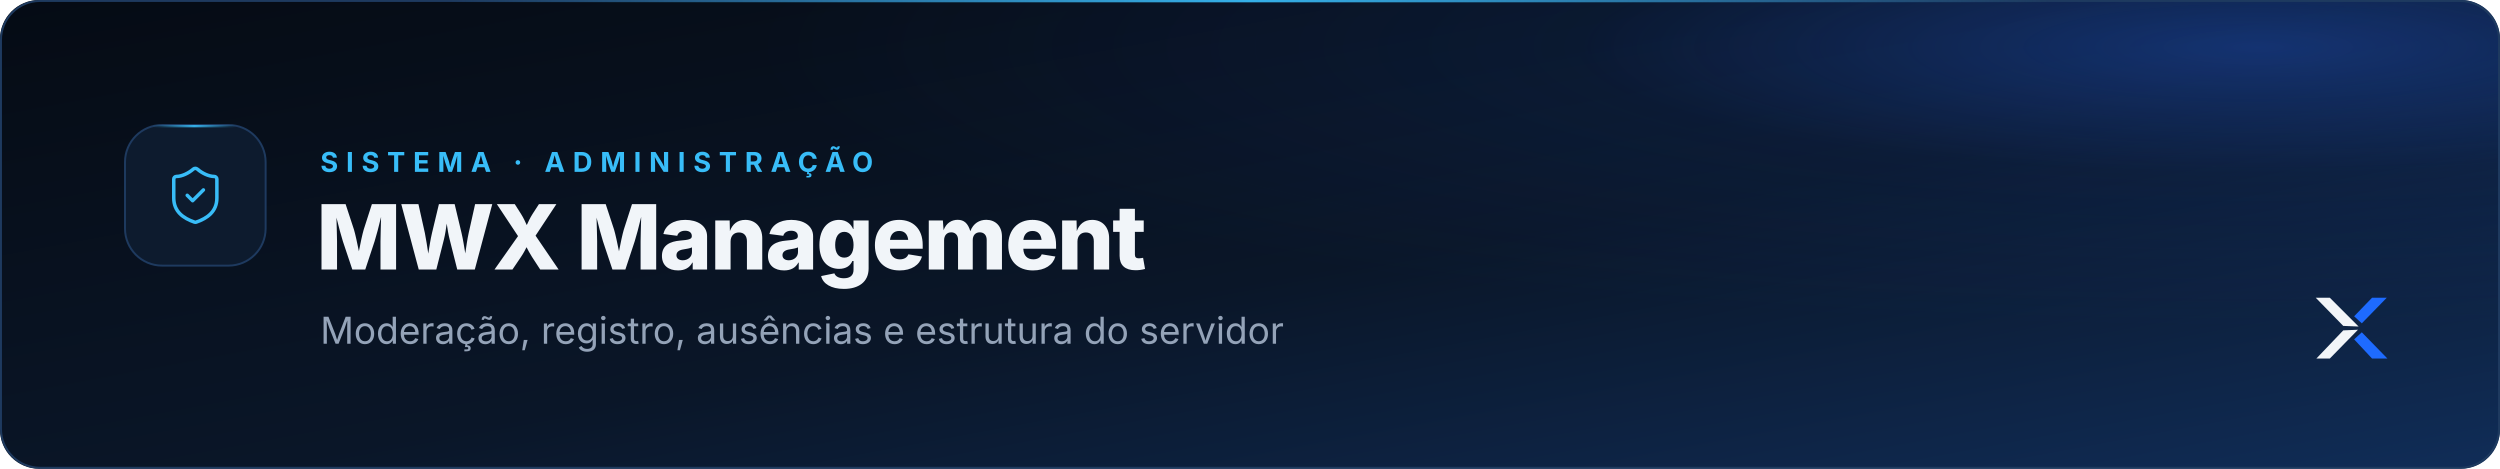
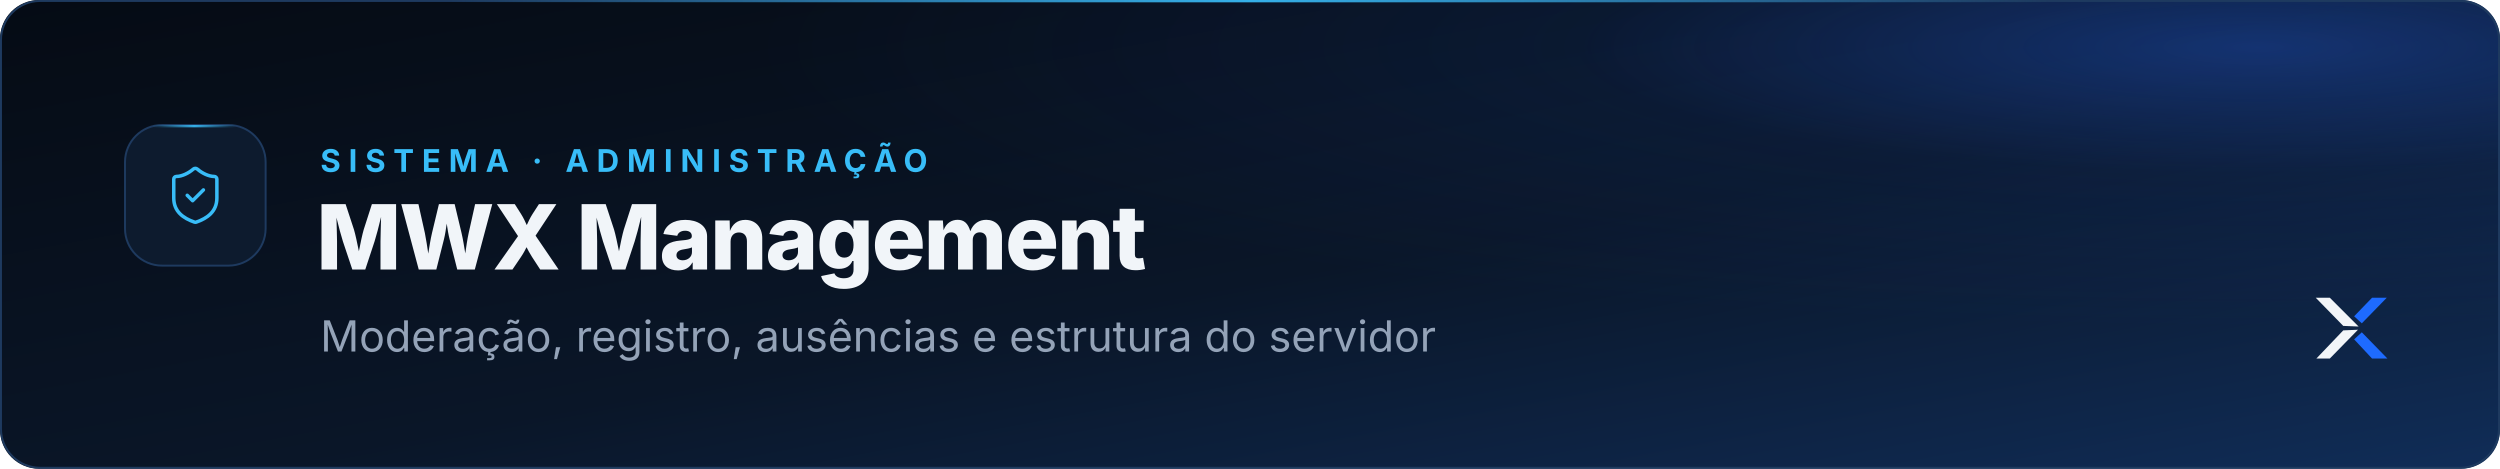
<svg xmlns="http://www.w3.org/2000/svg" width="1280" height="240" viewBox="0 0 1280 240" role="img" aria-label="MWX Management — Moderação, registro, ausências e estrutura do servidor" font-family="'Segoe UI', 'Inter', 'Helvetica Neue', Arial, sans-serif">
  <defs>
    <linearGradient id="bgdmanagement" x1="0" y1="0" x2="1" y2="1">
      <stop offset="0" stop-color="#050B14" />
      <stop offset=".55" stop-color="#0A1628" />
      <stop offset="1" stop-color="#102D58" />
    </linearGradient>
    <radialGradient id="glowdmanagement" cx="0.9" cy="0.1" r=".6">
      <stop offset="0" stop-color="#2563EB" stop-opacity=".38" />
      <stop offset=".45" stop-color="#2563EB" stop-opacity=".08" />
      <stop offset="1" stop-color="#2563EB" stop-opacity="0" />
    </radialGradient>
    <linearGradient id="edgedmanagement" x1="0" y1="0" x2="1" y2="0">
      <stop offset="0" stop-color="#38BDF8" stop-opacity="0" />
      <stop offset=".5" stop-color="#38BDF8" stop-opacity=".9" />
      <stop offset="1" stop-color="#38BDF8" stop-opacity="0" />
    </linearGradient>
    <clipPath id="clipdmanagement">
      <rect width="1280" height="240" rx="20" />
    </clipPath>
  </defs>
  <g clip-path="url(#clipdmanagement)">
    <rect width="1280" height="240" fill="url(#bgdmanagement)" />
    <rect width="1280" height="240" fill="url(#glowdmanagement)" />
  </g>
  <rect x=".5" y=".5" width="1279" height="239" rx="20" fill="none" stroke="#1E3A5F" />
  <rect x="230" y="0" width="819" height="1.2" fill="url(#edgedmanagement)" />
  <rect x="64" y="64" width="72" height="72" rx="19" fill="#0D1B2E" stroke="#1E3A5F" />
  <rect x="78" y="64" width="43" height="1.2" fill="url(#edgedmanagement)" />
  <g transform="translate(83.44 83.44) scale(1.38)" fill="none" stroke="#38BDF8" stroke-width="1.30" stroke-linecap="round" stroke-linejoin="round" color="#38BDF8">
    <path d="M20 13c0 5-3.5 7.5-7.66 8.95a1 1 0 0 1-.67-.01C7.5 20.5 4 18 4 13V6a1 1 0 0 1 1-1c2 0 4.5-1.2 6.24-2.72a1.17 1.17 0 0 1 1.52 0C14.51 3.81 17 5 19 5a1 1 0 0 1 1 1z" />
    <path d="m9 12 2 2 4-4" />
  </g>
-   <text x="164" y="88" fill="#38BDF8" font-size="14" font-weight="700" letter-spacing="4">SISTEMA · ADMINISTRAÇÃO</text>
+   <text x="164" y="88" fill="#38BDF8" font-size="16" font-weight="700" letter-spacing="4">SISTEMA · ADMINISTRAÇÃO</text>
  <text x="162" y="138" fill="#F1F5F9" font-size="46" font-weight="800" letter-spacing="-1">MWX Management</text>
-   <text x="164" y="176" fill="#94A3B8" font-size="19">Moderação, registro, ausências e estrutura do servidor</text>
+   <text x="164" y="180" fill="#94A3B8" font-size="22">Moderação, registro, ausências e estrutura do servidor</text>
  <g transform="translate(1184 150.79) scale(0.3279)">
    <g fill="#F2F5F8">
      <path d="M 71,55 L 48,56 L 6,100 L 27,100 Z" />
      <path d="M 5,5 L 48,49 L 72,50 L 27,5 Z" />
    </g>
    <g fill="#1E6BFF">
      <path d="M 65,70 L 93,100 L 117,100 L 77,59 Z" />
      <path d="M 116,5 L 93,5 L 65,34 L 77,45 Z" />
    </g>
  </g>
</svg>
